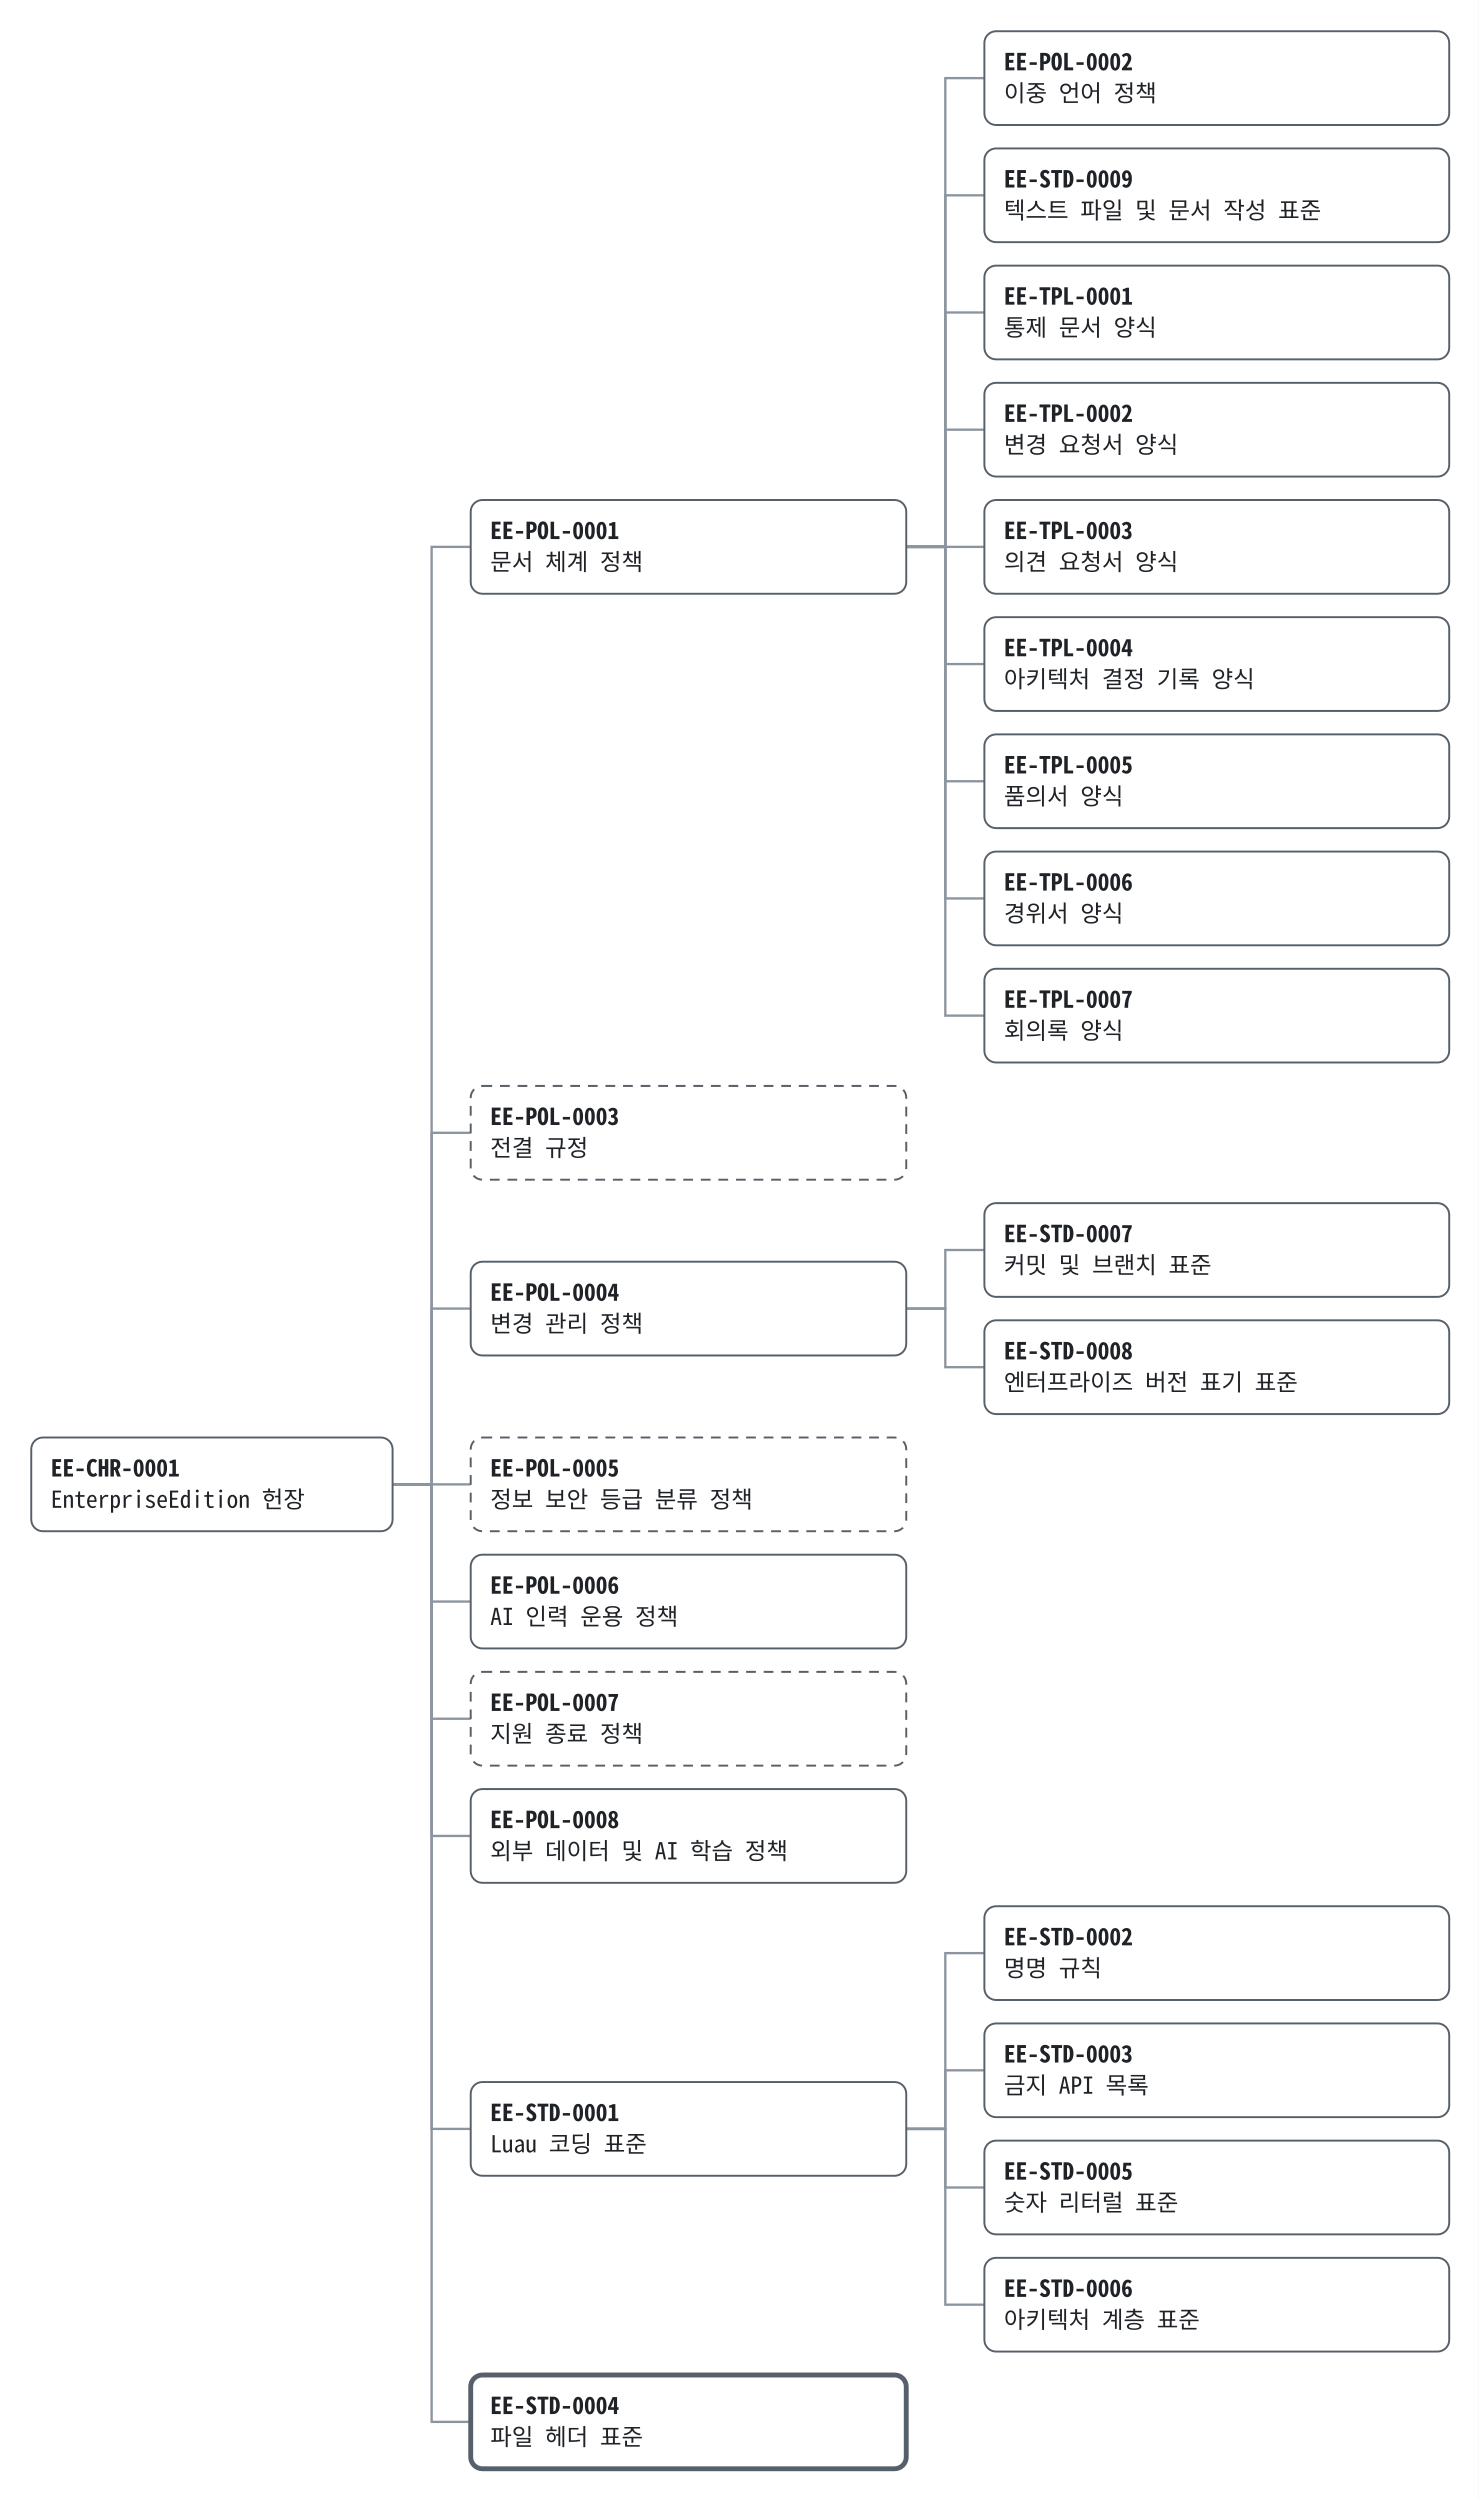
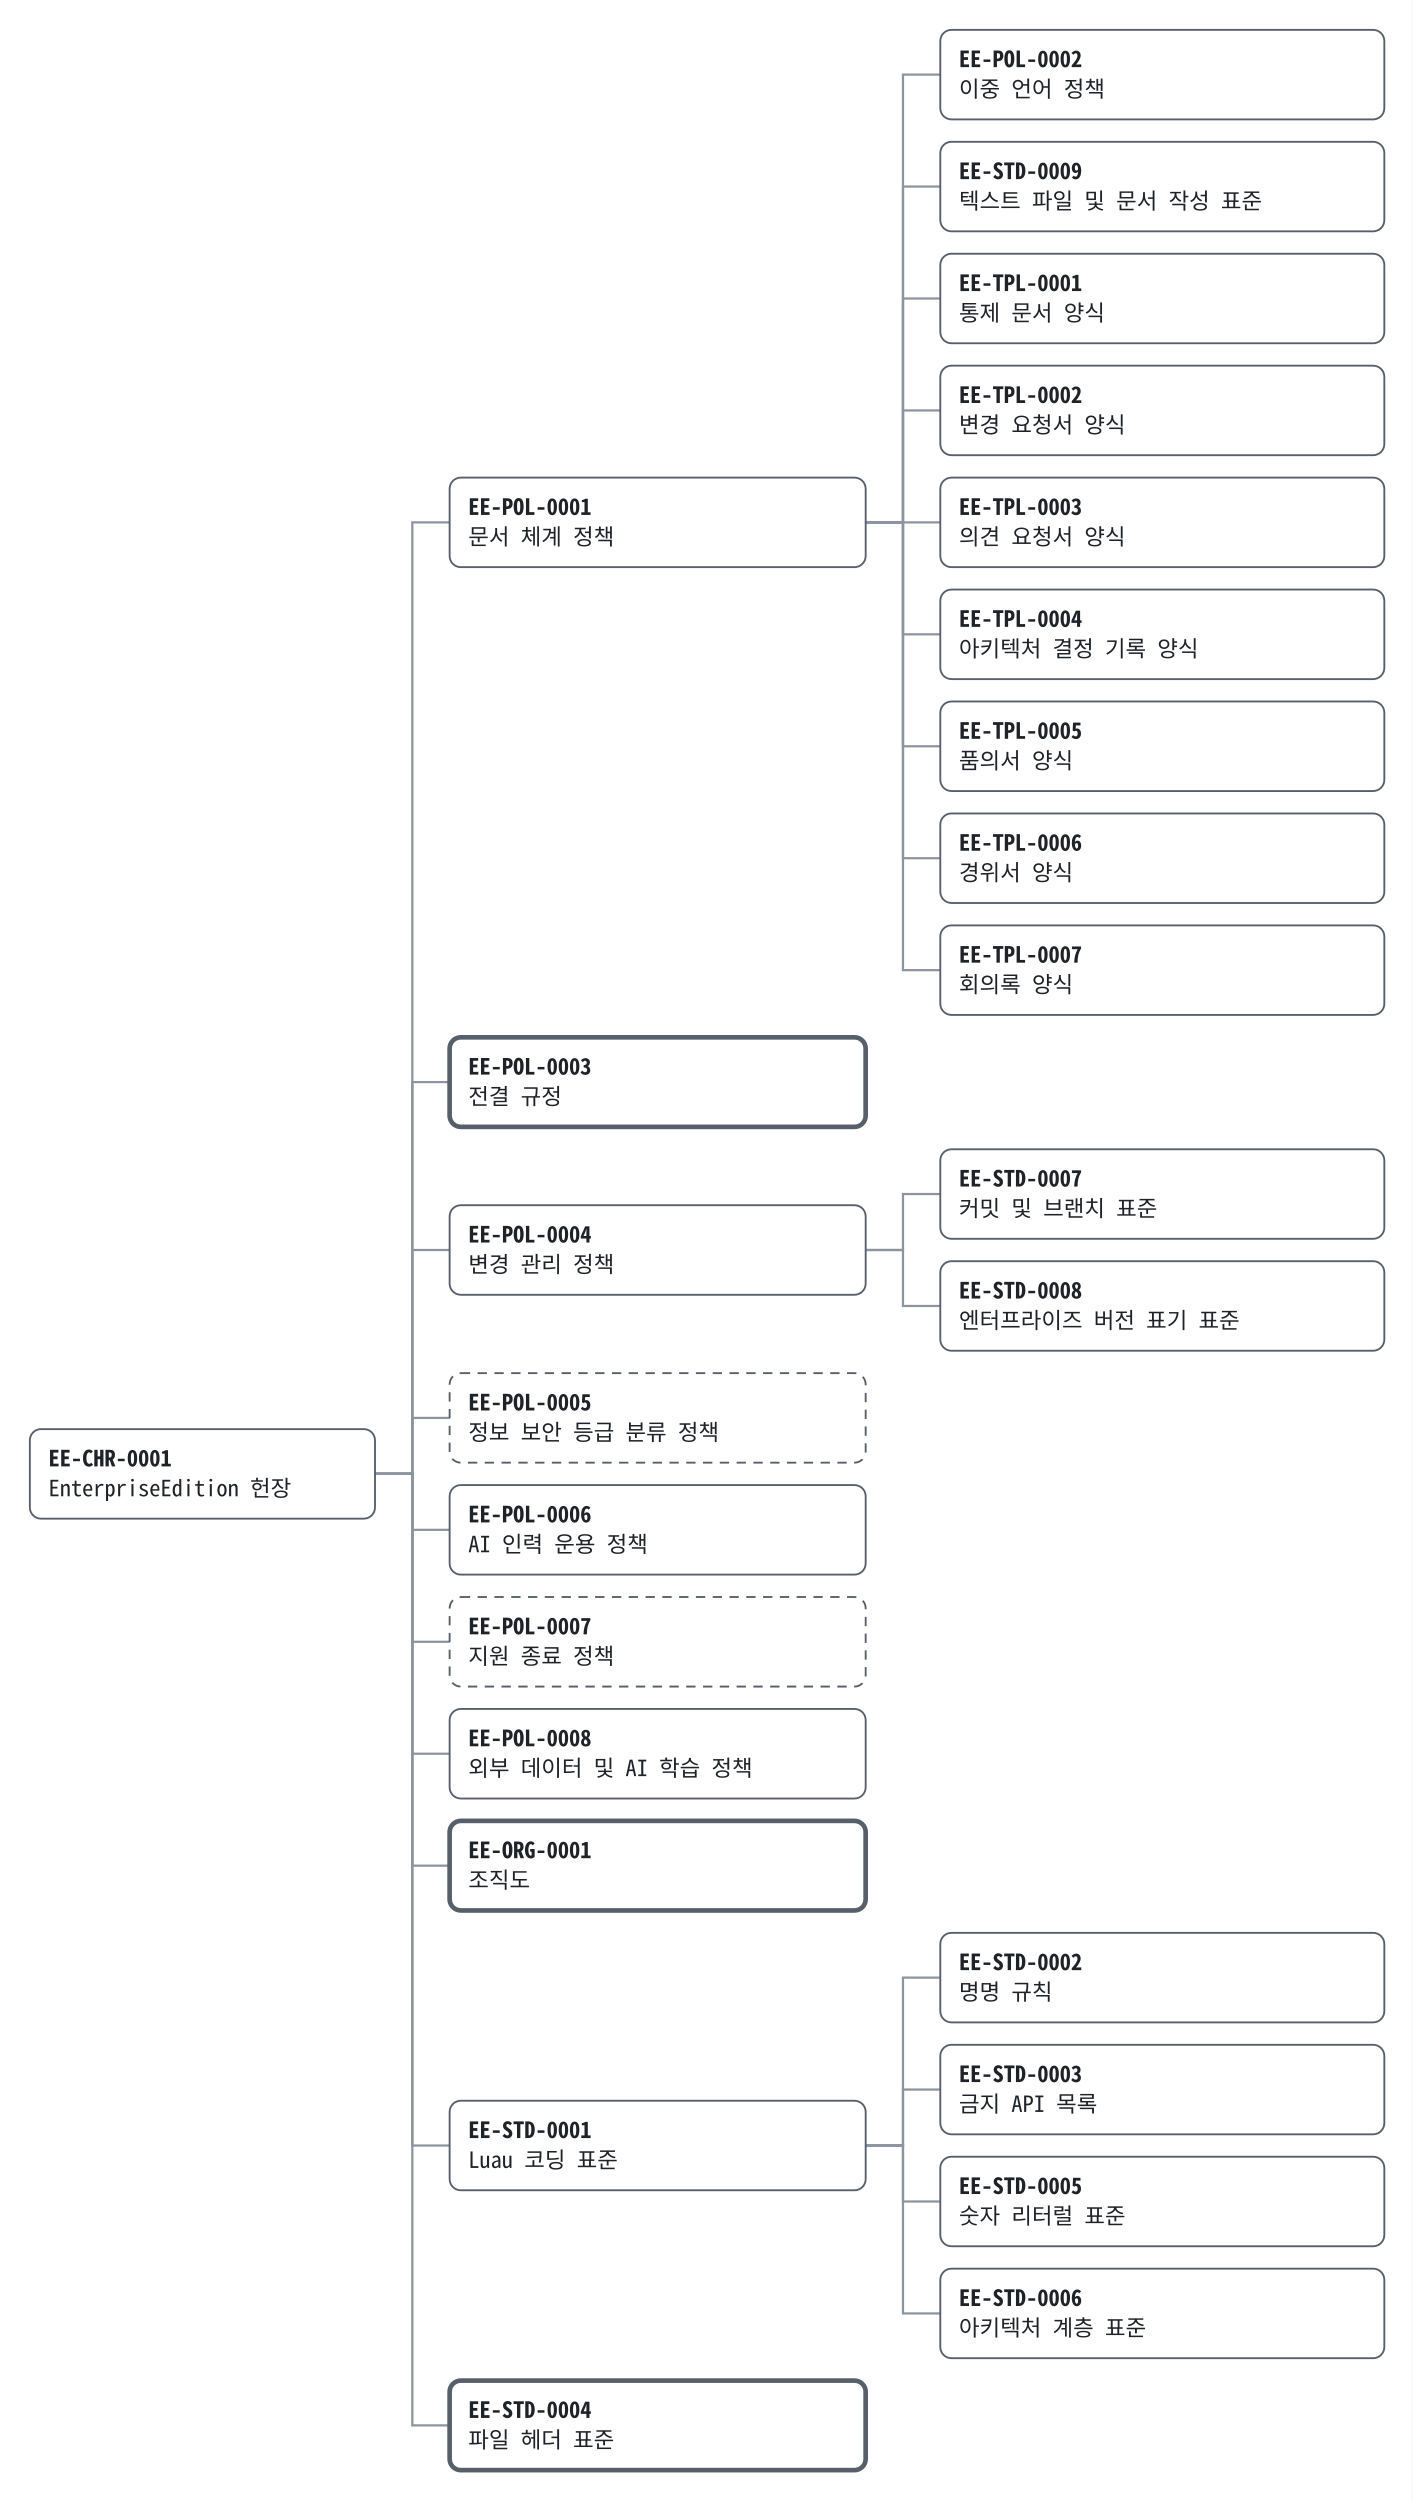
- <svg xmlns="http://www.w3.org/2000/svg" width="757" height="1280" viewBox="0 0 757 1280" role="img">
+ <svg xmlns="http://www.w3.org/2000/svg" width="757" height="1340" viewBox="0 0 757 1340" role="img">
  <style>text{font-family:ui-monospace,SFMono-Regular,Menlo,Consolas,'Noto Sans Mono CJK KR','Malgun Gothic',monospace;font-size:12px;fill:#1f2328}.first{font-weight:bold}.card{fill:#ffffff;stroke:#57606a;stroke-width:1}.dashed{stroke-dasharray:5 4}.bold{stroke-width:2.5}.edge{fill:none;stroke:#8c959f;stroke-width:1.2}</style>
-   <rect width="757" height="1280" fill="#ffffff" />
-   <path class="edge" d="M201 760H221V280H241" />
-   <path class="edge" d="M201 760H221V580H241" />
-   <path class="edge" d="M201 760H221V670H241" />
-   <path class="edge" d="M201 760H221V760H241" />
-   <path class="edge" d="M201 760H221V820H241" />
-   <path class="edge" d="M201 760H221V880H241" />
-   <path class="edge" d="M201 760H221V940H241" />
-   <path class="edge" d="M201 760H221V1090H241" />
-   <path class="edge" d="M201 760H221V1240H241" />
+   <rect width="757" height="1340" fill="#ffffff" />
+   <path class="edge" d="M201 790H221V280H241" />
+   <path class="edge" d="M201 790H221V580H241" />
+   <path class="edge" d="M201 790H221V670H241" />
+   <path class="edge" d="M201 790H221V760H241" />
+   <path class="edge" d="M201 790H221V820H241" />
+   <path class="edge" d="M201 790H221V880H241" />
+   <path class="edge" d="M201 790H221V940H241" />
+   <path class="edge" d="M201 790H221V1000H241" />
+   <path class="edge" d="M201 790H221V1150H241" />
+   <path class="edge" d="M201 790H221V1300H241" />
  <path class="edge" d="M464 280H484V40H504" />
  <path class="edge" d="M464 280H484V100H504" />
  <path class="edge" d="M464 280H484V160H504" />
  <path class="edge" d="M464 280H484V220H504" />
  <path class="edge" d="M464 280H484V280H504" />
  <path class="edge" d="M464 280H484V340H504" />
  <path class="edge" d="M464 280H484V400H504" />
  <path class="edge" d="M464 280H484V460H504" />
  <path class="edge" d="M464 280H484V520H504" />
  <path class="edge" d="M464 670H484V640H504" />
  <path class="edge" d="M464 670H484V700H504" />
-   <path class="edge" d="M464 1090H484V1000H504" />
-   <path class="edge" d="M464 1090H484V1060H504" />
-   <path class="edge" d="M464 1090H484V1120H504" />
-   <path class="edge" d="M464 1090H484V1180H504" />
-   <rect class="card" x="16" y="736" width="185" height="48" rx="6" />
-   <text class="first" x="26" y="756">EE-CHR-0001</text>
-   <text x="26" y="772">EnterpriseEdition 헌장</text>
+   <path class="edge" d="M464 1150H484V1060H504" />
+   <path class="edge" d="M464 1150H484V1120H504" />
+   <path class="edge" d="M464 1150H484V1180H504" />
+   <path class="edge" d="M464 1150H484V1240H504" />
+   <rect class="card" x="16" y="766" width="185" height="48" rx="6" />
+   <text class="first" x="26" y="786">EE-CHR-0001</text>
+   <text x="26" y="802">EnterpriseEdition 헌장</text>
  <rect class="card" x="241" y="256" width="223" height="48" rx="6" />
  <text class="first" x="251" y="276">EE-POL-0001</text>
  <text x="251" y="292">문서 체계 정책</text>
  <rect class="card" x="504" y="16" width="238" height="48" rx="6" />
  <text class="first" x="514" y="36">EE-POL-0002</text>
  <text x="514" y="52">이중 언어 정책</text>
  <rect class="card" x="504" y="76" width="238" height="48" rx="6" />
  <text class="first" x="514" y="96">EE-STD-0009</text>
  <text x="514" y="112">텍스트 파일 및 문서 작성 표준</text>
  <rect class="card" x="504" y="136" width="238" height="48" rx="6" />
  <text class="first" x="514" y="156">EE-TPL-0001</text>
  <text x="514" y="172">통제 문서 양식</text>
  <rect class="card" x="504" y="196" width="238" height="48" rx="6" />
  <text class="first" x="514" y="216">EE-TPL-0002</text>
  <text x="514" y="232">변경 요청서 양식</text>
  <rect class="card" x="504" y="256" width="238" height="48" rx="6" />
  <text class="first" x="514" y="276">EE-TPL-0003</text>
  <text x="514" y="292">의견 요청서 양식</text>
  <rect class="card" x="504" y="316" width="238" height="48" rx="6" />
  <text class="first" x="514" y="336">EE-TPL-0004</text>
  <text x="514" y="352">아키텍처 결정 기록 양식</text>
  <rect class="card" x="504" y="376" width="238" height="48" rx="6" />
  <text class="first" x="514" y="396">EE-TPL-0005</text>
  <text x="514" y="412">품의서 양식</text>
  <rect class="card" x="504" y="436" width="238" height="48" rx="6" />
  <text class="first" x="514" y="456">EE-TPL-0006</text>
  <text x="514" y="472">경위서 양식</text>
  <rect class="card" x="504" y="496" width="238" height="48" rx="6" />
  <text class="first" x="514" y="516">EE-TPL-0007</text>
  <text x="514" y="532">회의록 양식</text>
-   <rect class="card dashed" x="241" y="556" width="223" height="48" rx="6" />
+   <rect class="card bold" x="241" y="556" width="223" height="48" rx="6" />
  <text class="first" x="251" y="576">EE-POL-0003</text>
  <text x="251" y="592">전결 규정</text>
  <rect class="card" x="241" y="646" width="223" height="48" rx="6" />
  <text class="first" x="251" y="666">EE-POL-0004</text>
  <text x="251" y="682">변경 관리 정책</text>
  <rect class="card" x="504" y="616" width="238" height="48" rx="6" />
  <text class="first" x="514" y="636">EE-STD-0007</text>
  <text x="514" y="652">커밋 및 브랜치 표준</text>
  <rect class="card" x="504" y="676" width="238" height="48" rx="6" />
  <text class="first" x="514" y="696">EE-STD-0008</text>
  <text x="514" y="712">엔터프라이즈 버전 표기 표준</text>
  <rect class="card dashed" x="241" y="736" width="223" height="48" rx="6" />
  <text class="first" x="251" y="756">EE-POL-0005</text>
  <text x="251" y="772">정보 보안 등급 분류 정책</text>
  <rect class="card" x="241" y="796" width="223" height="48" rx="6" />
  <text class="first" x="251" y="816">EE-POL-0006</text>
  <text x="251" y="832">AI 인력 운용 정책</text>
  <rect class="card dashed" x="241" y="856" width="223" height="48" rx="6" />
  <text class="first" x="251" y="876">EE-POL-0007</text>
  <text x="251" y="892">지원 종료 정책</text>
  <rect class="card" x="241" y="916" width="223" height="48" rx="6" />
  <text class="first" x="251" y="936">EE-POL-0008</text>
  <text x="251" y="952">외부 데이터 및 AI 학습 정책</text>
-   <rect class="card" x="241" y="1066" width="223" height="48" rx="6" />
-   <text class="first" x="251" y="1086">EE-STD-0001</text>
-   <text x="251" y="1102">Luau 코딩 표준</text>
-   <rect class="card" x="504" y="976" width="238" height="48" rx="6" />
-   <text class="first" x="514" y="996">EE-STD-0002</text>
-   <text x="514" y="1012">명명 규칙</text>
+   <rect class="card bold" x="241" y="976" width="223" height="48" rx="6" />
+   <text class="first" x="251" y="996">EE-ORG-0001</text>
+   <text x="251" y="1012">조직도</text>
+   <rect class="card" x="241" y="1126" width="223" height="48" rx="6" />
+   <text class="first" x="251" y="1146">EE-STD-0001</text>
+   <text x="251" y="1162">Luau 코딩 표준</text>
  <rect class="card" x="504" y="1036" width="238" height="48" rx="6" />
-   <text class="first" x="514" y="1056">EE-STD-0003</text>
-   <text x="514" y="1072">금지 API 목록</text>
+   <text class="first" x="514" y="1056">EE-STD-0002</text>
+   <text x="514" y="1072">명명 규칙</text>
  <rect class="card" x="504" y="1096" width="238" height="48" rx="6" />
-   <text class="first" x="514" y="1116">EE-STD-0005</text>
-   <text x="514" y="1132">숫자 리터럴 표준</text>
+   <text class="first" x="514" y="1116">EE-STD-0003</text>
+   <text x="514" y="1132">금지 API 목록</text>
  <rect class="card" x="504" y="1156" width="238" height="48" rx="6" />
-   <text class="first" x="514" y="1176">EE-STD-0006</text>
-   <text x="514" y="1192">아키텍처 계층 표준</text>
-   <rect class="card bold" x="241" y="1216" width="223" height="48" rx="6" />
-   <text class="first" x="251" y="1236">EE-STD-0004</text>
-   <text x="251" y="1252">파일 헤더 표준</text>
+   <text class="first" x="514" y="1176">EE-STD-0005</text>
+   <text x="514" y="1192">숫자 리터럴 표준</text>
+   <rect class="card" x="504" y="1216" width="238" height="48" rx="6" />
+   <text class="first" x="514" y="1236">EE-STD-0006</text>
+   <text x="514" y="1252">아키텍처 계층 표준</text>
+   <rect class="card bold" x="241" y="1276" width="223" height="48" rx="6" />
+   <text class="first" x="251" y="1296">EE-STD-0004</text>
+   <text x="251" y="1312">파일 헤더 표준</text>
</svg>
